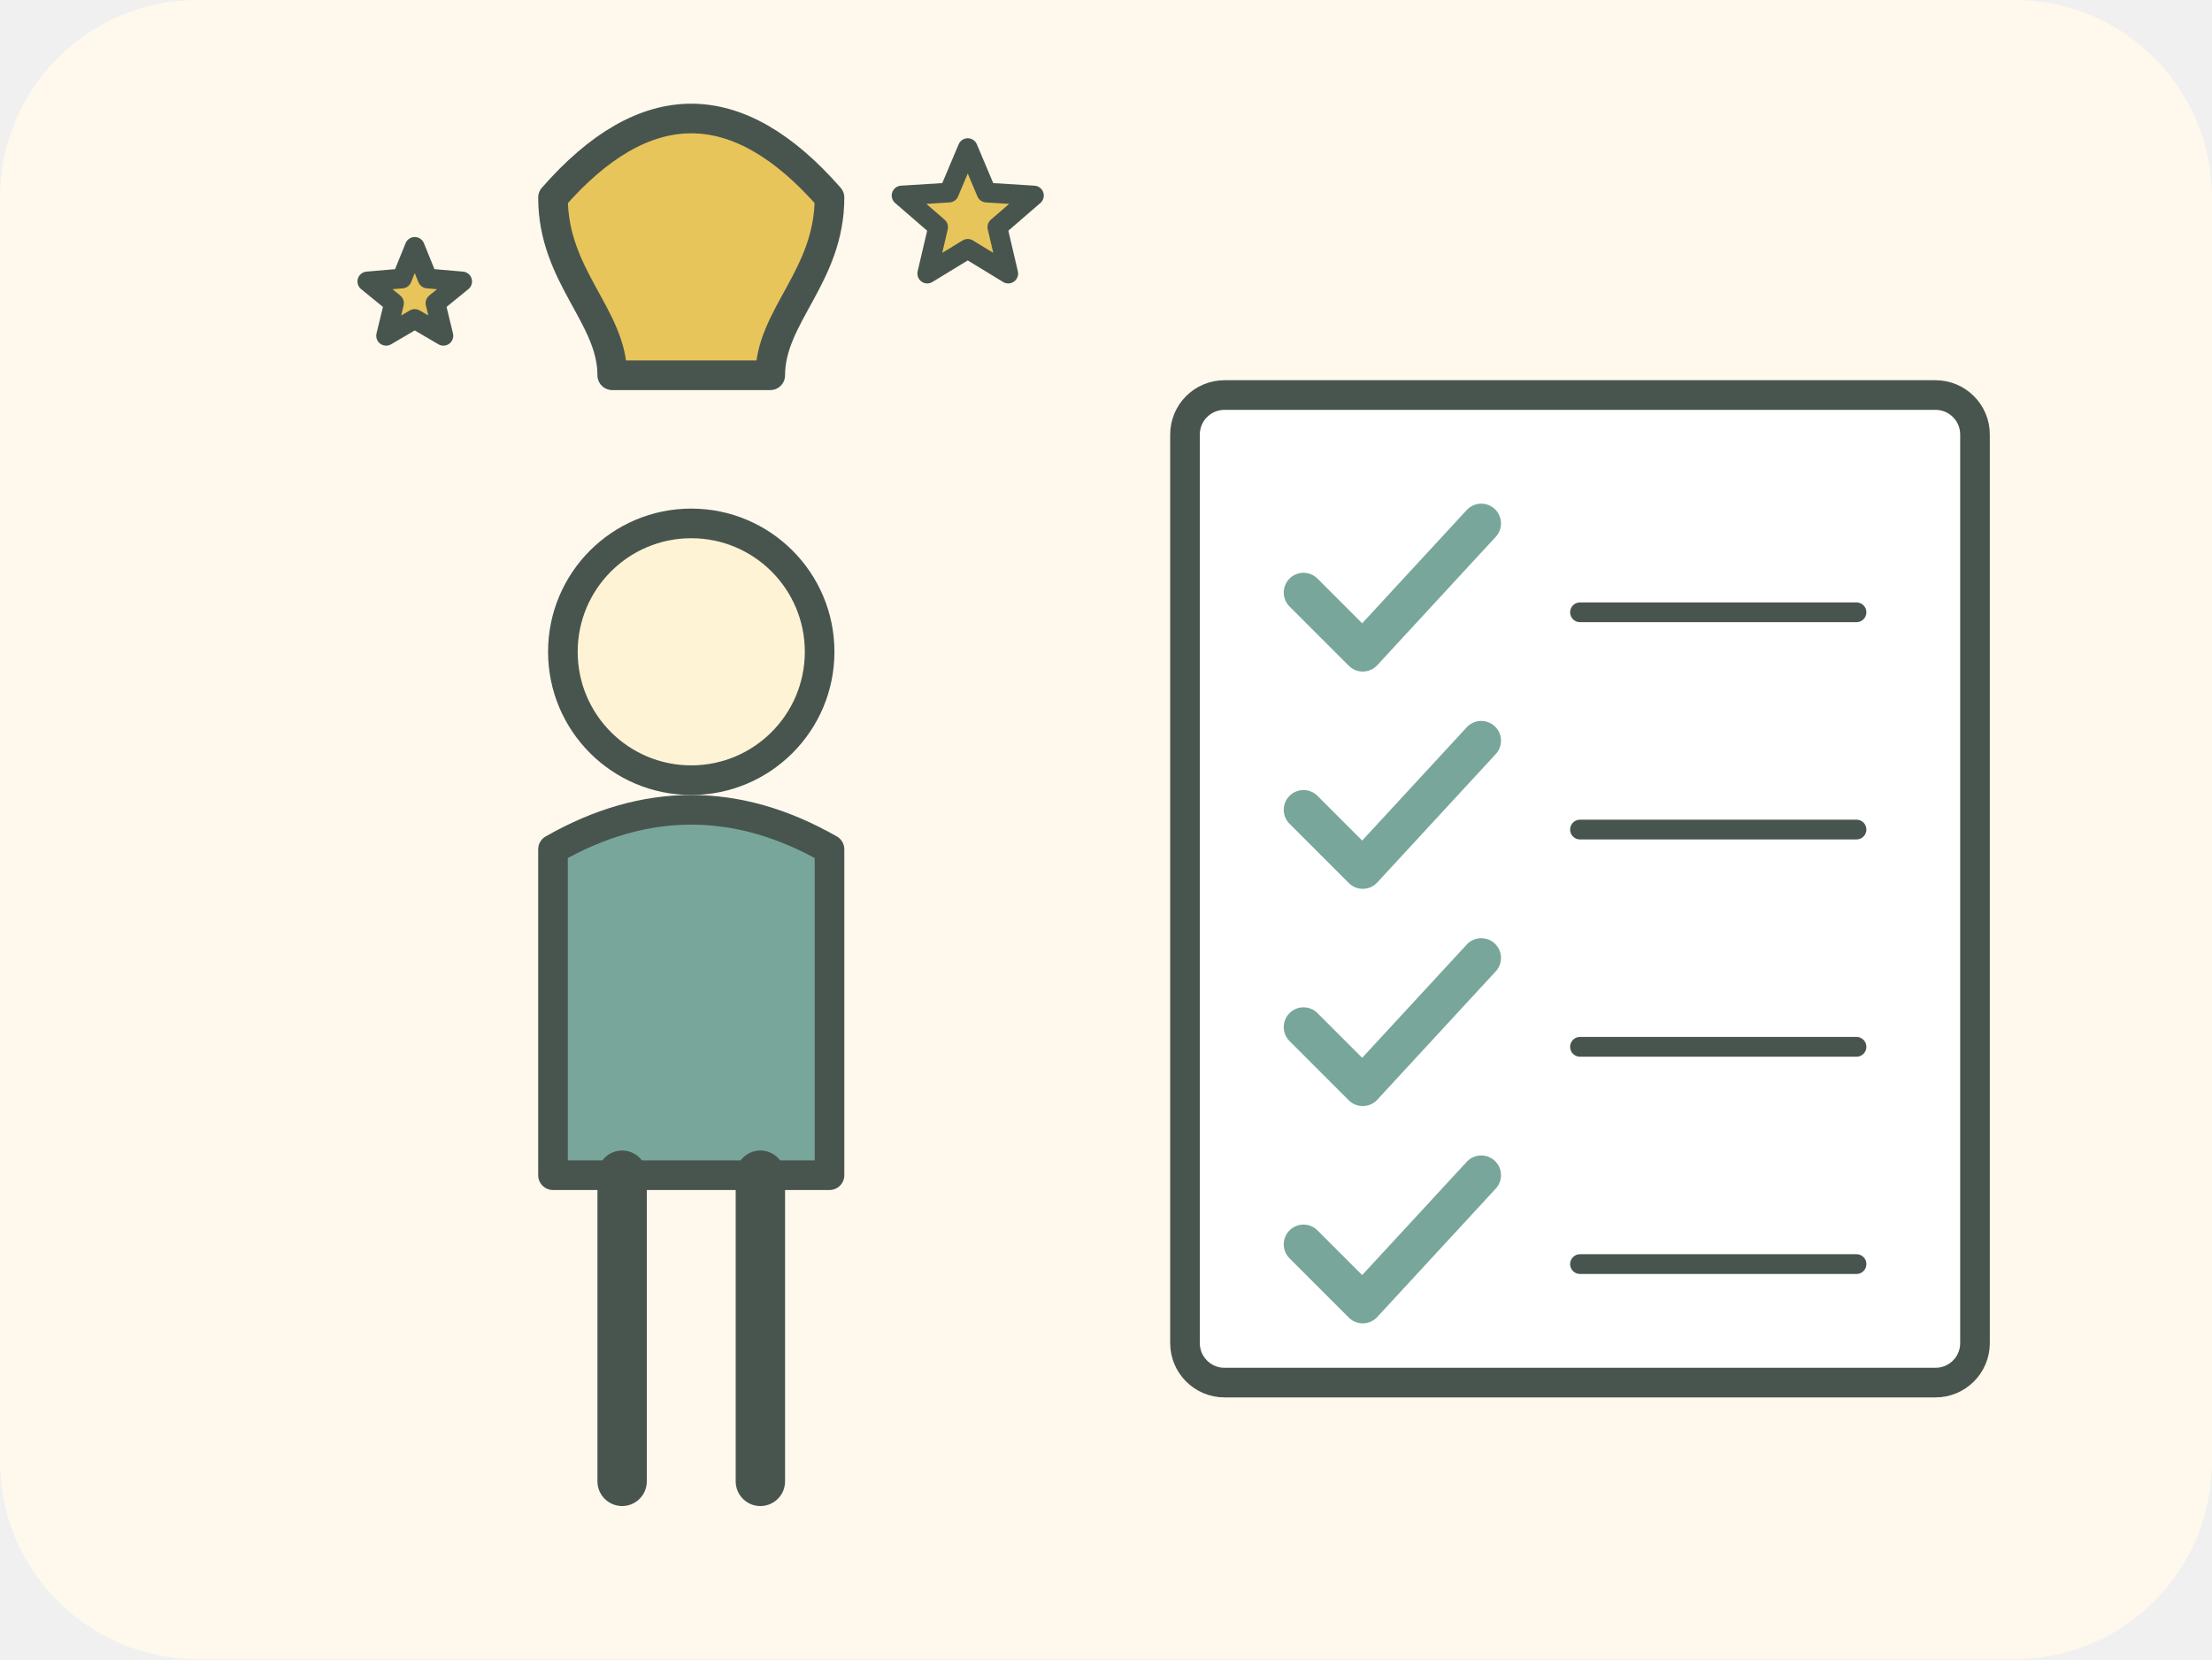
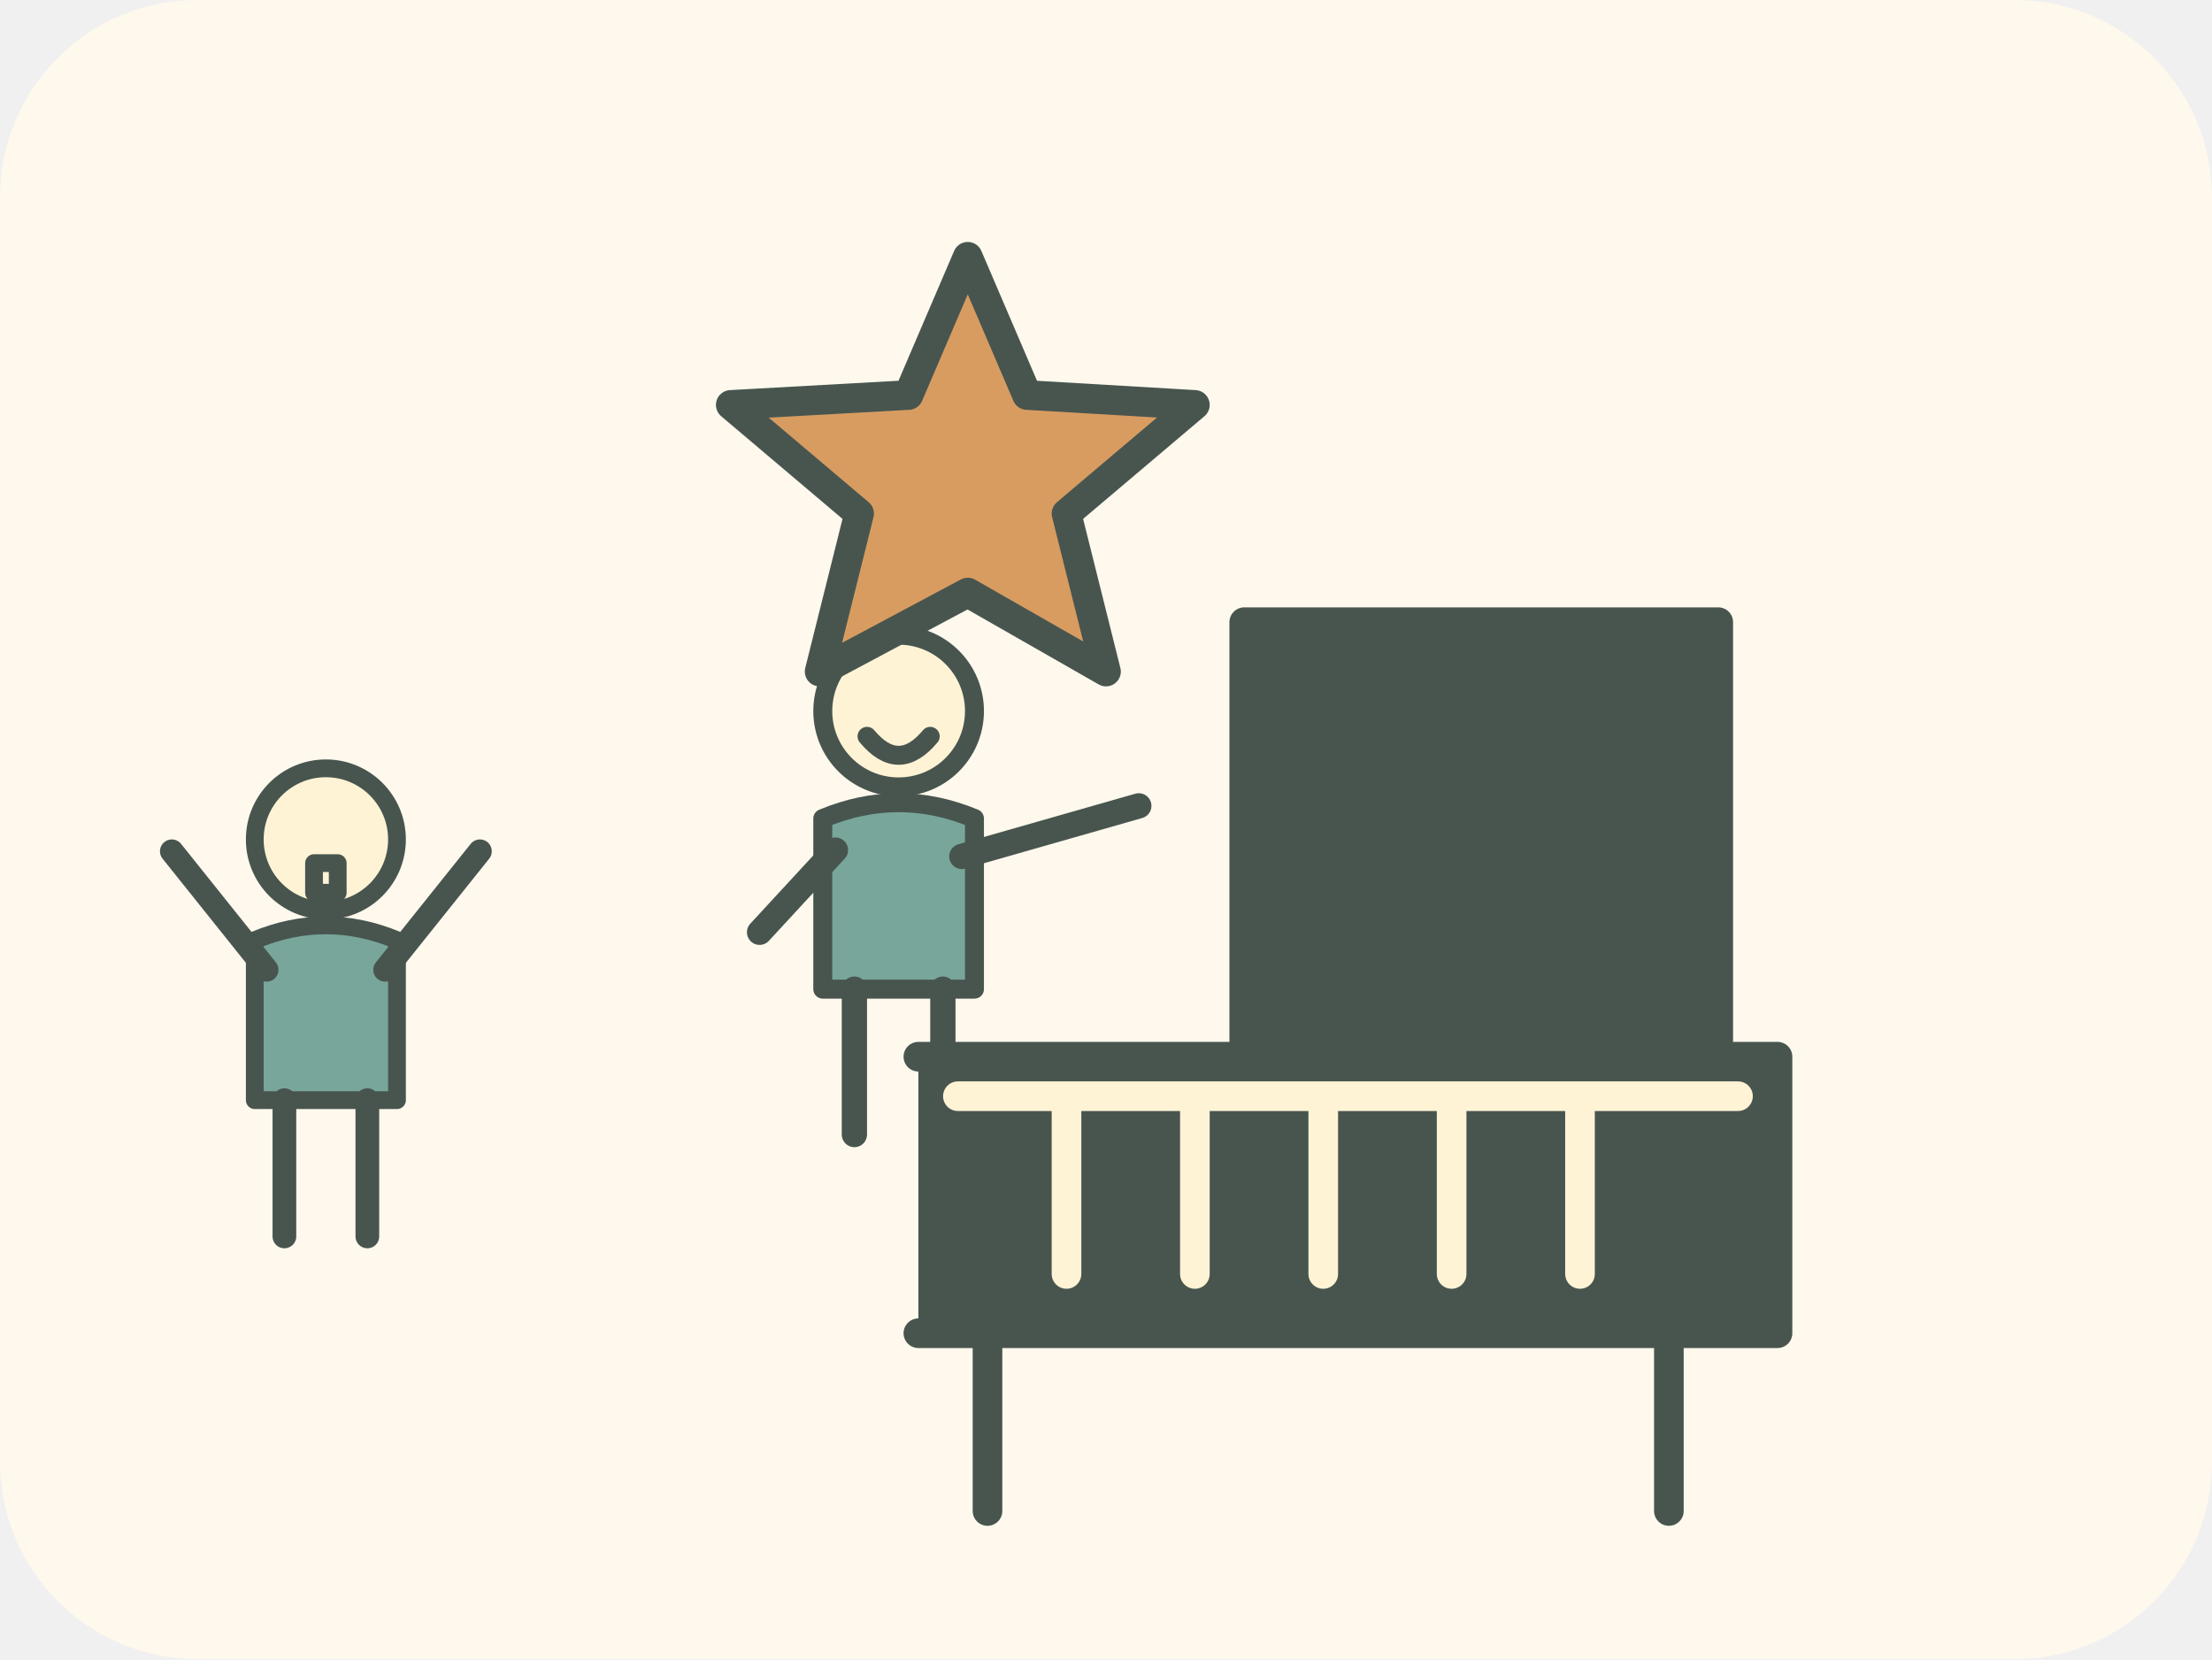
<svg xmlns="http://www.w3.org/2000/svg" viewBox="0 0 224 168" width="224" height="168">
  <rect width="224" height="168" rx="20" fill="#fff8ed" />
  <g stroke="#48554f" stroke-width="3" stroke-linecap="round" stroke-linejoin="round" fill="none">
-     <circle cx="70" cy="66" r="13" fill="#fff3d5" />
-     <path d="M56 86q14-8 28 0v33h-28z" fill="#78a69b" />
-     <path d="M63 119v31m14-31v31" stroke-width="5" />
-     <path d="M56 20q14-16 28 0c0 8-6 12-6 18h-16c0-6-6-10-6-18z" fill="#e8c55a" />
-     <path d="M98 15L99.9 19.5L104.7 19.8L101 23L102.1 27.7L98 25.2L93.9 27.7L95 23L91.3 19.8L96.1 19.5z" fill="#e8c55a" stroke-width="2" />
-     <path d="M42 25L43.3 28.2L46.8 28.5L44.1 30.7L44.9 34L42 32.3L39.1 34L39.9 30.7L37.2 28.5L40.7 28.2z" fill="#e8c55a" stroke-width="2" />
-     <rect x="120" y="40" width="80" height="100" rx="4" fill="#ffffff" />
-     <path d="M132 60l6 6 12-13" stroke-width="4" stroke="#78a69b" />
-     <path d="M160 62h28" stroke-width="2" />
-     <path d="M132 82l6 6 12-13" stroke-width="4" stroke="#78a69b" />
-     <path d="M160 84h28" stroke-width="2" />
-     <path d="M132 104l6 6 12-13" stroke-width="4" stroke="#78a69b" />
-     <path d="M160 106h28" stroke-width="2" />
-     <path d="M132 126l6 6 12-13" stroke-width="4" stroke="#78a69b" />
-     <path d="M160 128h28" stroke-width="2" />
+     <g transform="translate(91 72) scale(0.64)">
+       <circle cx="0" cy="0" r="12" fill="#fff3d5" />
+       <path d="M-5 4q5 6 10 0" fill="none" />
+       <path d="M-12 17q12-5 24 0v27h-24z" fill="#78a69b" />
+       <path d="M-10 22l-12 13m32-12 28-8" fill="none" stroke-width="4" />
+       <path d="M-7 44v23m14-23v23" fill="none" stroke-width="4" />
+     </g>
+     <path d="M93 107h87v28H93m7 0v18m69-18v18M126 63h48v44h-48z" fill="#48554f" />
+     <path d="M97 111h79m-68 0v18m13-18v18m13-18v18m13-18v18m13-18v18" fill="none" stroke="#fff3d5" stroke-width="3" />
+     <g transform="translate(33 85) scale(0.6)">
+       <circle cx="0" cy="0" r="12" fill="#fff3d5" />
+       <path d="M-2 4v5h4v-5z" fill="none" />
+       <path d="M-12 17q12-5 24 0v27h-24z" fill="#78a69b" />
+       <path d="M-10 22l-16-20m36 20 16-20" fill="none" stroke-width="4" />
+       <path d="M-7 44v23m14-23v23" fill="none" stroke-width="4" />
+     </g>
+     <path d="M98 26l6 14 17 1-13 11 4 16-14-8-15 8 4-16-13-11 18-1z" fill="#d89c61" />
  </g>
</svg>
